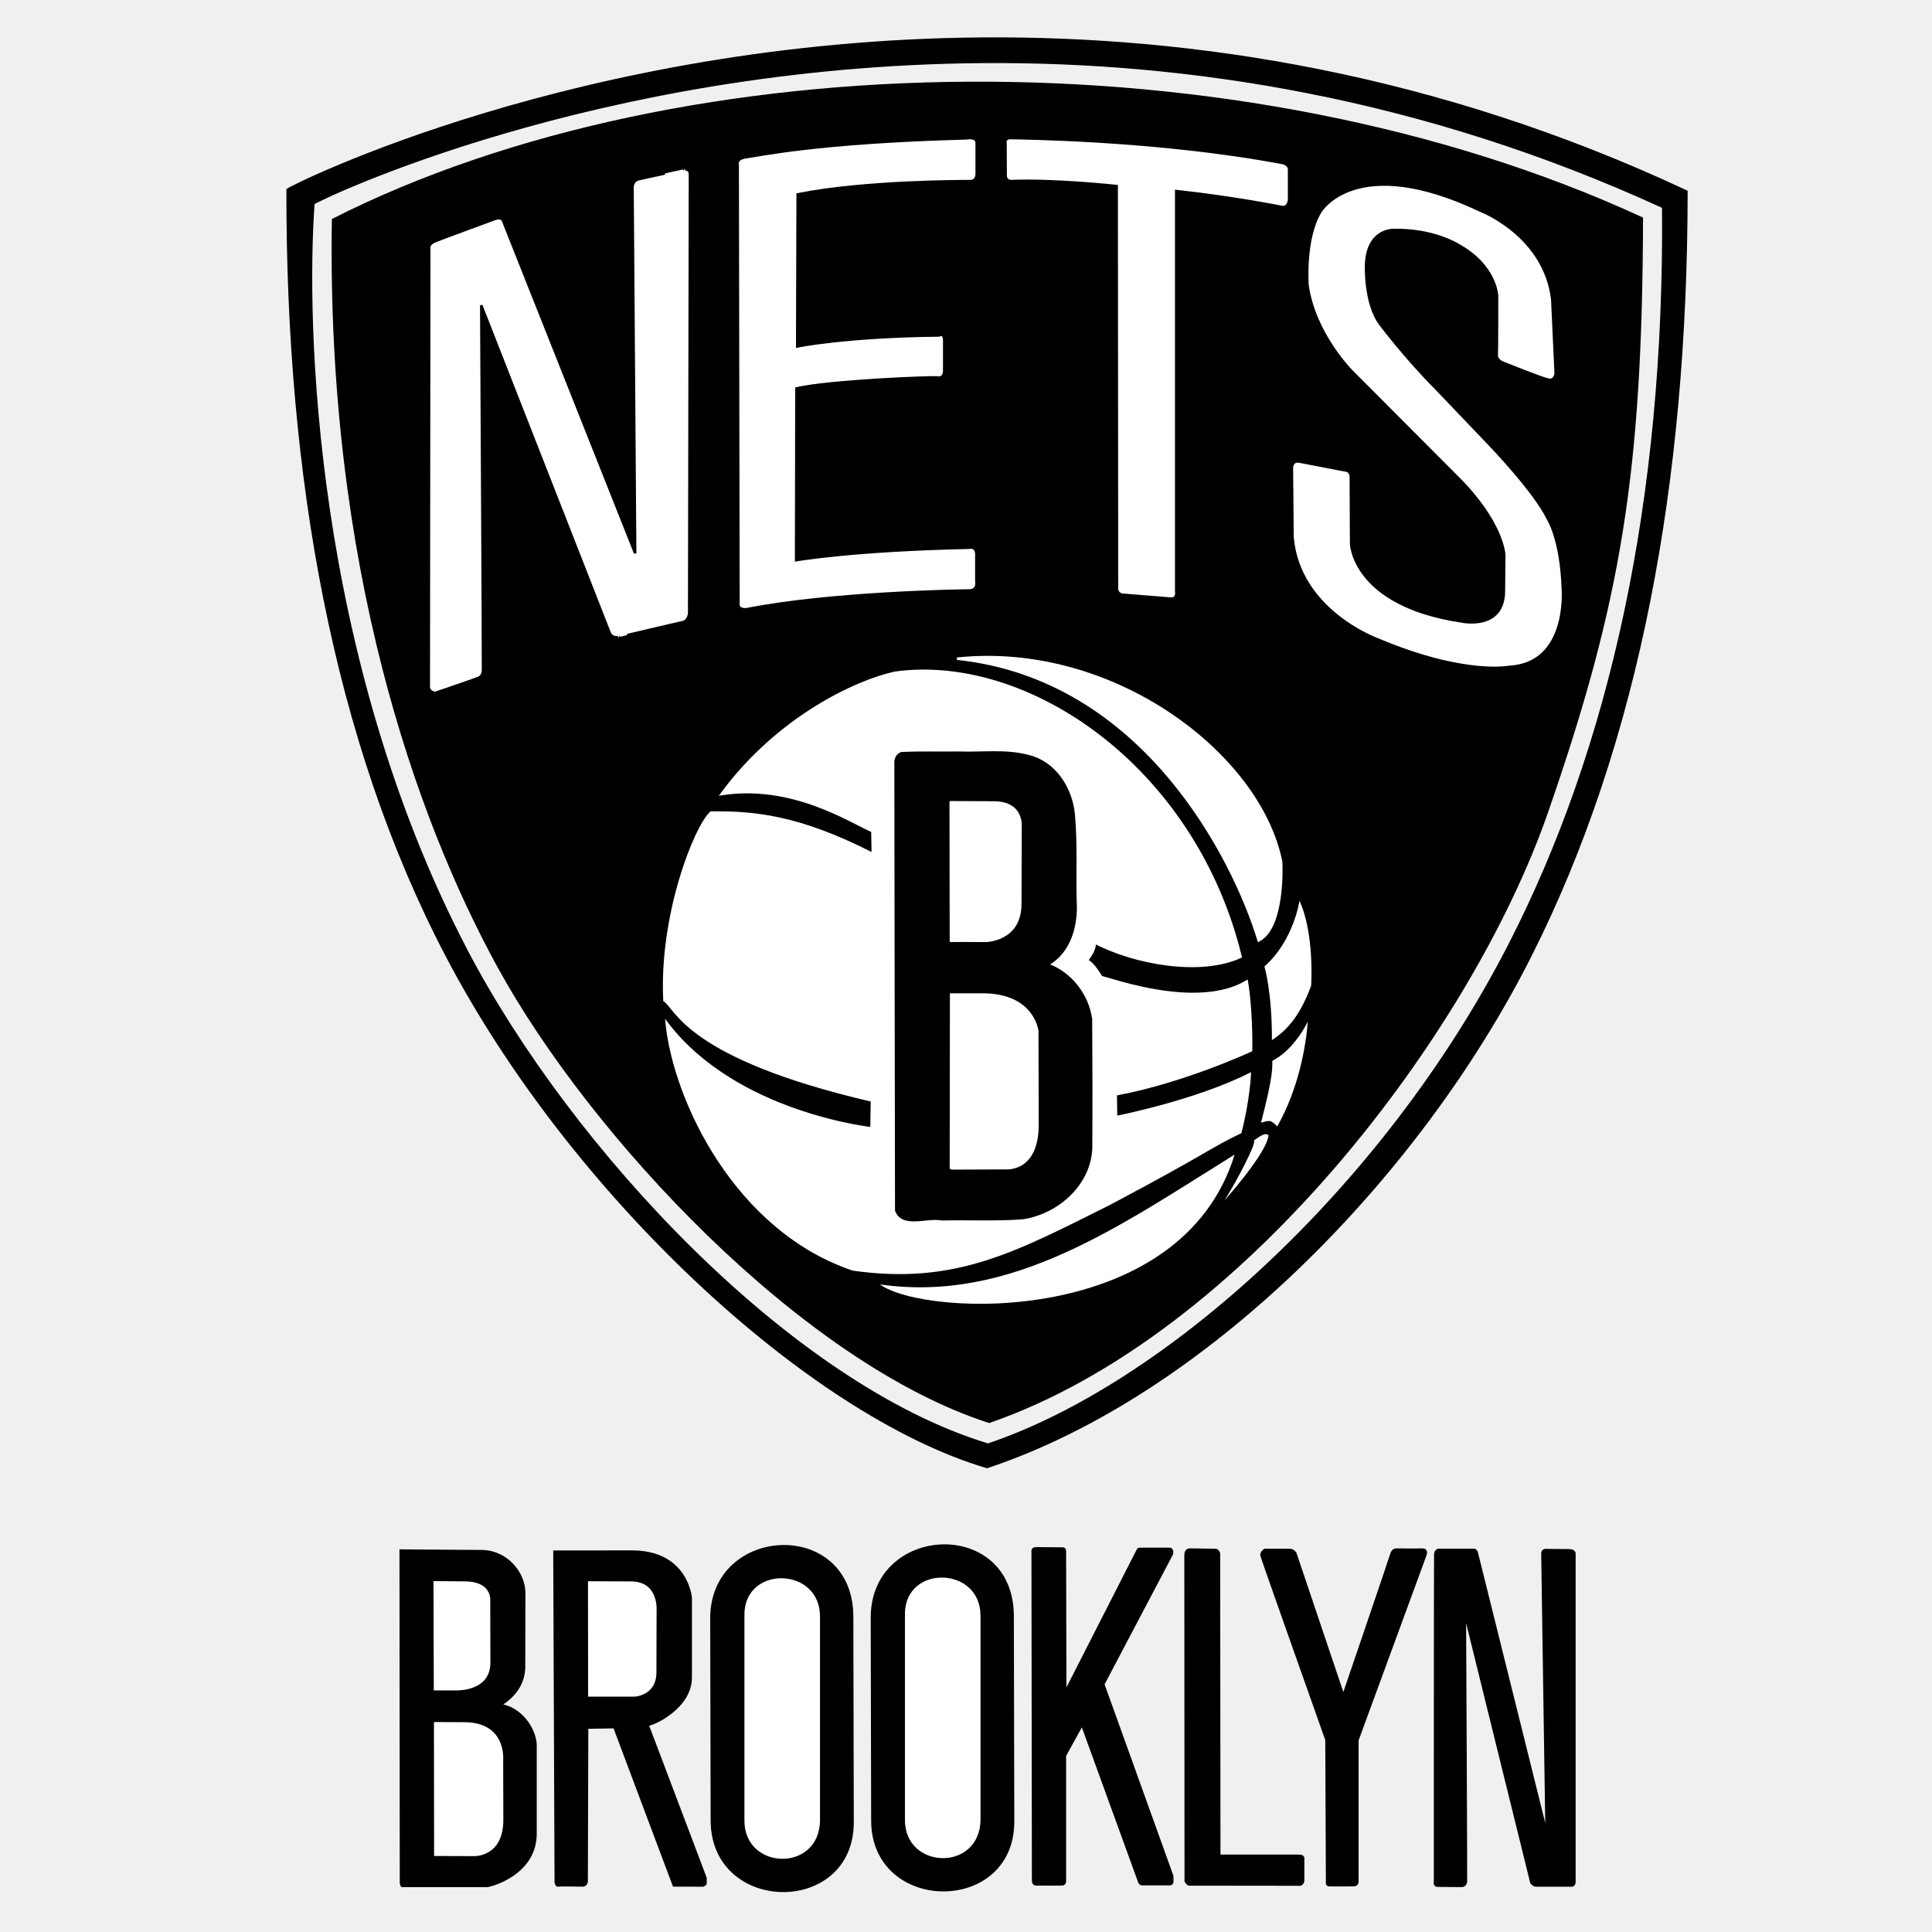
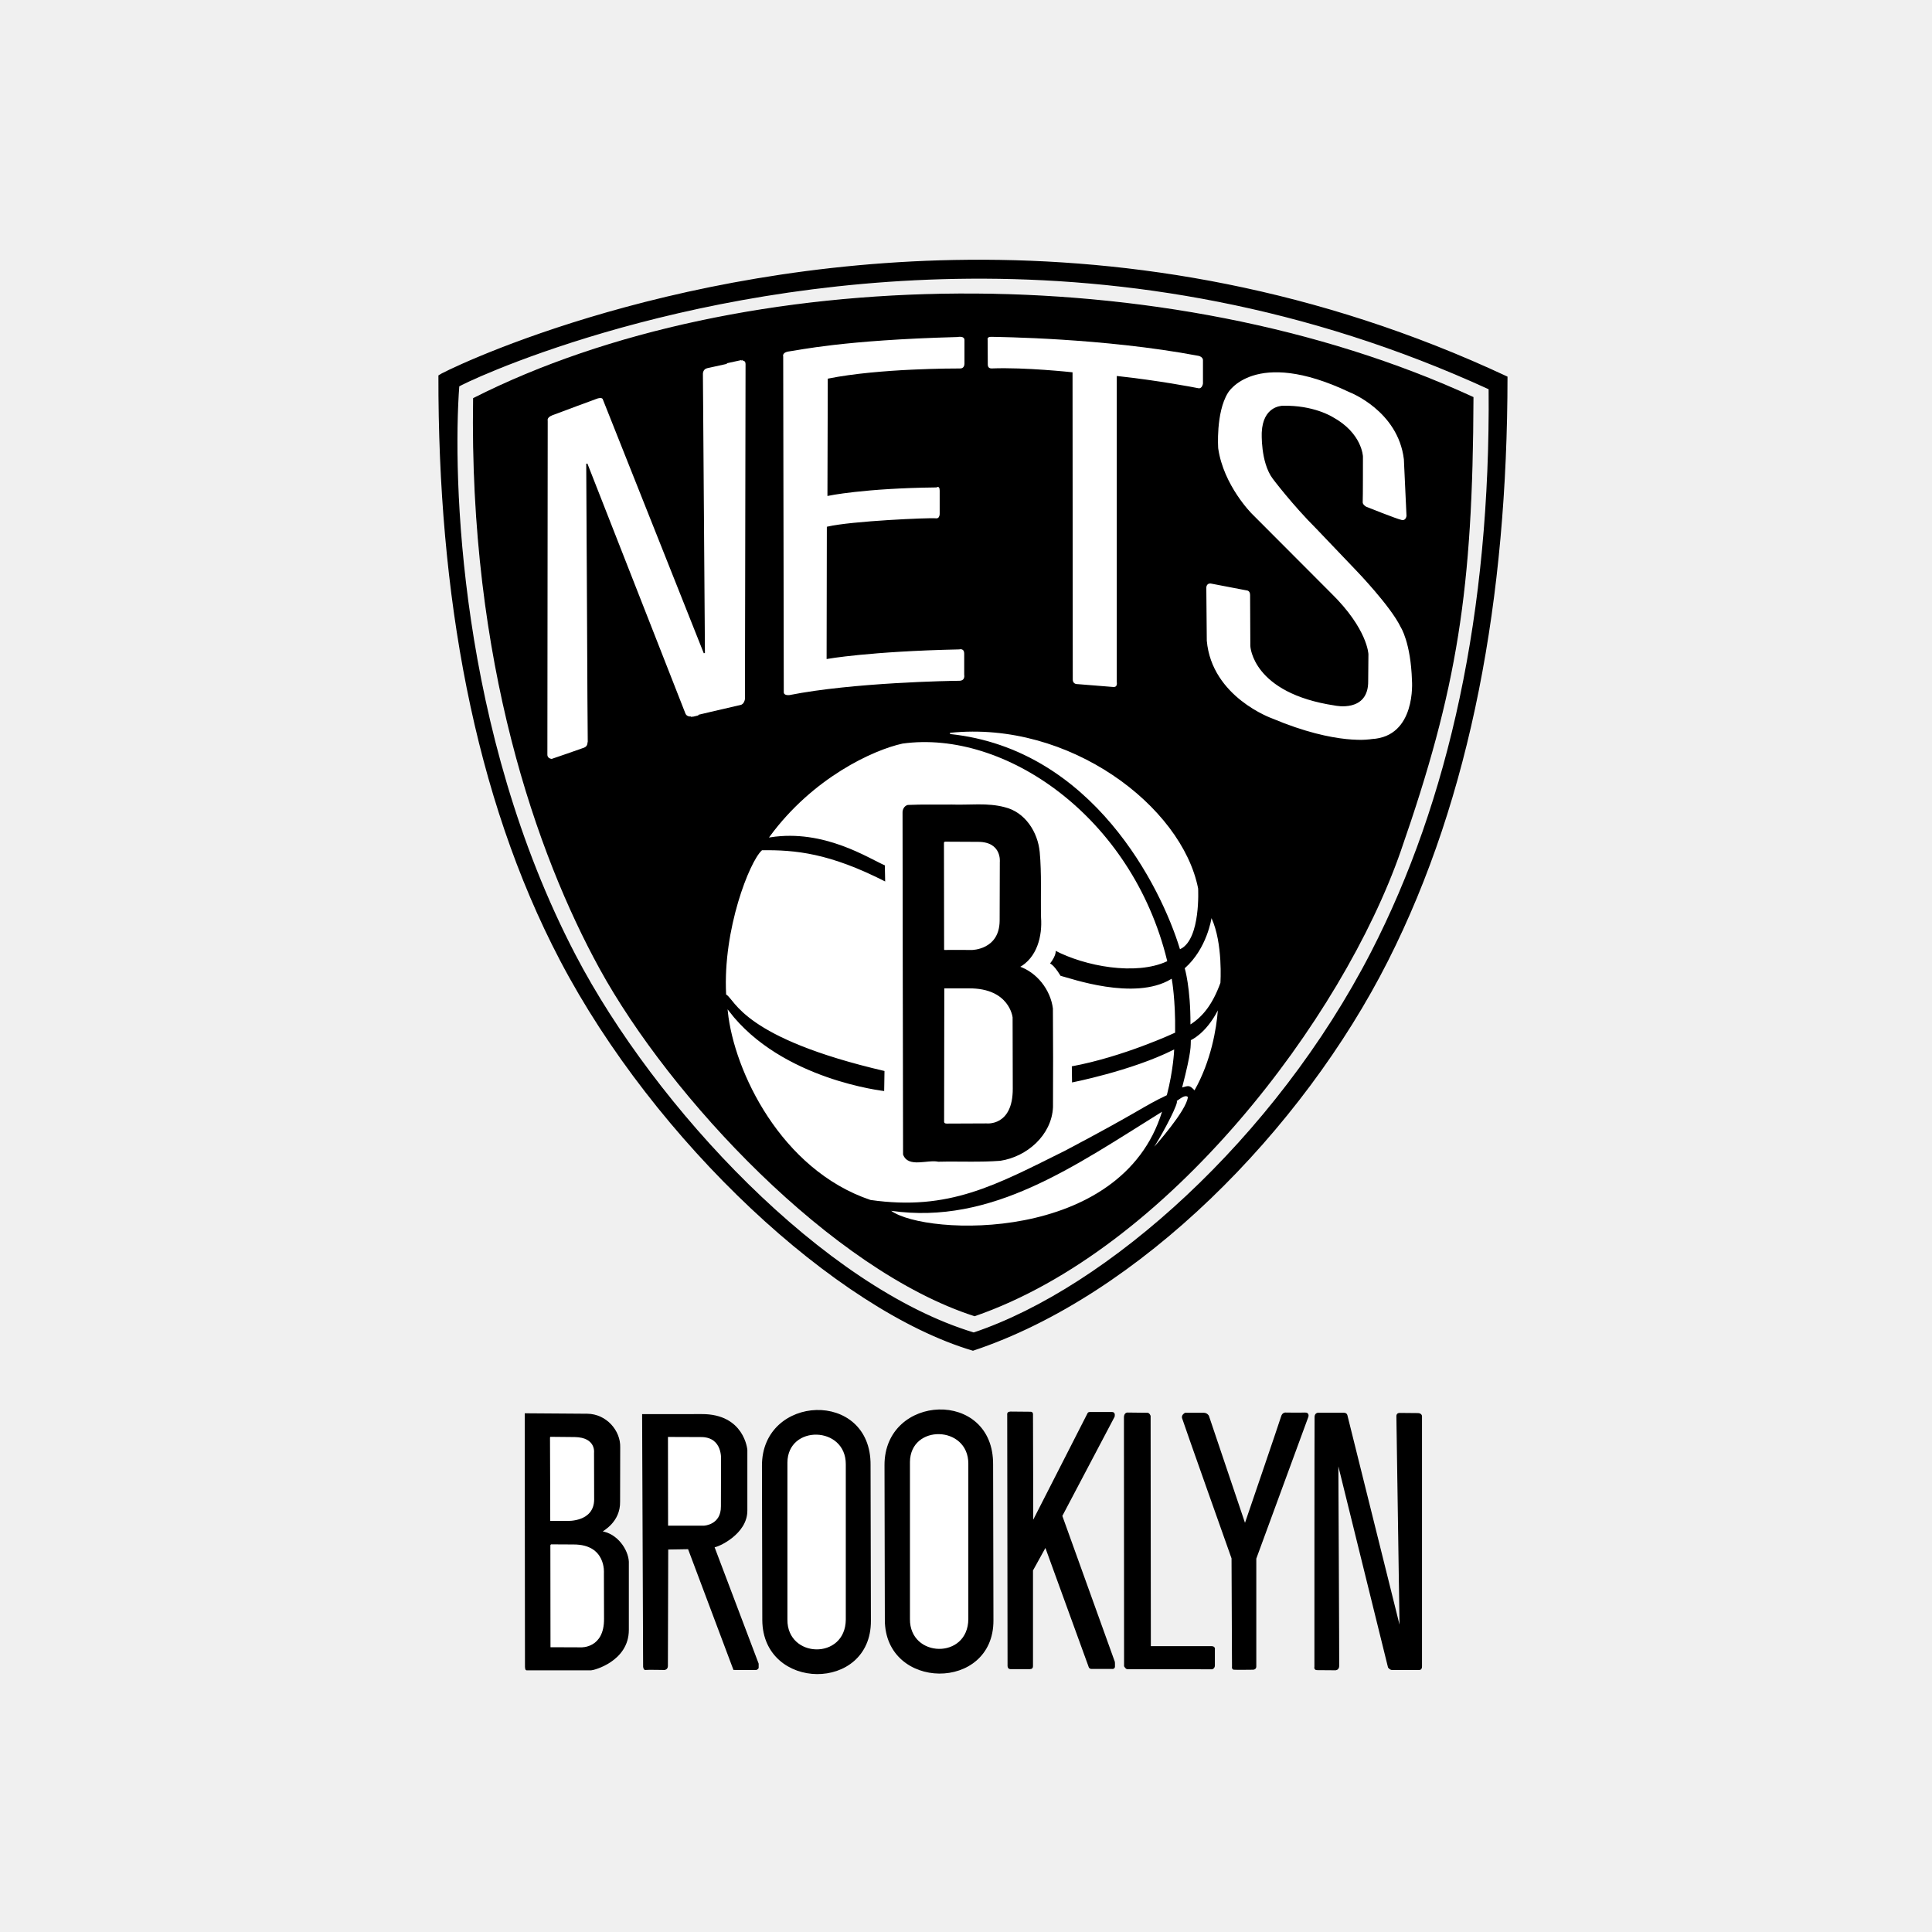
- <svg xmlns="http://www.w3.org/2000/svg" width="250" height="250" id="svg2" version="1.1">
-   <defs id="defs4" />
-   <g id="layer2" transform="translate(-104.8416,-612.3698)">
-     <path style="fill:#000000;fill-opacity:1;stroke:#000000;stroke-width:0.32px;stroke-linecap:butt;stroke-linejoin:miter;stroke-opacity:1" d="m 231.913,617.371 c -52.207,0.399 -89.502,19.172 -89.851,19.552 -0.075,37.031 5.993,71.221 20.592,99.116 16.1,30.761 46.817,59.315 69.908,66.157 28.098,-9.337 55.756,-37.34 70.274,-66.09 14.052,-27.826 20.207,-61.498 20.225,-98.953 -32.362,-15.154 -63.803,-19.991 -91.149,-19.782 z m 0.11,3.006 c 26.351,-0.196 56.699,4.399 88.043,18.783 0.335,37.922 -6.756,69.93 -19.952,95.585 -16.295,31.679 -44.705,56.953 -67.424,64.566 -25.477,-7.695 -54.048,-38.172 -67.554,-64.054 -19.906,-38.145 -20.871,-81.325 -19.741,-96.569 0.336,-0.369 36.321,-17.936 86.628,-18.311 z" id="path2997" />
-     <path style="fill:#000000;fill-opacity:1;stroke:#000000;stroke-width:0.299px;stroke-linecap:butt;stroke-linejoin:miter;stroke-opacity:1" d="m 317.302,640.62 c -52.067,-24.001 -124.004,-22.8 -169.367,0.179 -0.721,44.599 10.805,77.293 21.428,96.671 11.982,21.857 39.367,51.112 63.479,58.884 32.789,-11.344 62.27,-50.462 72.137,-78.813 9.605,-27.597 12.213,-44.214 12.323,-76.921 z" id="path2997-1-7" />
-     <path style="fill:#ffffff;fill-opacity:1;stroke:#000000;stroke-width:0.32px;stroke-linecap:butt;stroke-linejoin:miter;stroke-opacity:1" d="m 160.326,701.198 0.057,-56.633 c 0,0 -0.2,-0.599 0.799,-0.999 0.999,-0.399 7.675,-2.853 7.675,-2.853 0,0 0.856,-0.314 1.056,0.171 0.2,0.485 17.118,43.081 17.118,43.081 l -0.342,-47.36 c 0,0 -0.021,-0.856 0.813,-1.048 0.835,-0.193 5.893,-1.289 5.873,-1.289 -0.02,0 0.746,-0.121 0.746,0.686 0,0.807 -0.1,56.801 -0.1,56.801 0,0 -0.093,0.977 -0.849,1.127 -0.756,0.15 -8.252,1.926 -8.224,1.926 0.029,0 -0.913,0.228 -1.227,-0.571 -0.314,-0.799 -16.605,-42.368 -16.605,-42.368 0,0 0.257,47.161 0.228,47.189 -0.029,0.029 0.086,0.77 -0.656,1.056 -0.742,0.285 -5.506,1.912 -5.506,1.912 0,0 -0.856,-0.029 -0.856,-0.827 z" id="path3825" />
-     <path style="fill:#ffffff;fill-opacity:1;stroke:#000000;stroke-width:0.32px;stroke-linecap:butt;stroke-linejoin:miter;stroke-opacity:1" d="m 200.297,633.695 c 0,0 -0.285,-0.827 1.17,-0.999 1.455,-0.171 9.044,-1.912 28.445,-2.425 0,0 1.312,-0.285 1.312,0.628 0,0.913 0,3.766 0,3.994 0,0.228 -0.086,0.913 -0.827,0.913 -0.742,0 -13.695,-0.029 -22.339,1.712 L 208,657.204 c 0,0 6.02,-1.284 18.345,-1.427 0,0 0.679,-0.408 0.679,0.641 0,1.049 0,3.833 0,3.833 0,0 0.081,1.089 -0.807,0.968 -0.888,-0.121 -14.203,0.444 -18.318,1.412 l -0.04,22.232 c 0,0 7.222,-1.291 22.353,-1.614 0,0 0.968,-0.282 0.968,0.847 0,1.13 0,3.551 0,3.551 0,0 0.242,1.13 -0.968,1.13 -1.21,0 -17.955,0.282 -28.728,2.421 0,0 -1.089,0.161 -1.089,-0.605 z" id="path3829" />
-     <path style="fill:#ffffff;fill-opacity:1;stroke:#000000;stroke-width:0.32px;stroke-linecap:butt;stroke-linejoin:miter;stroke-opacity:1" d="m 249.377,688.496 -0.04,-52.049 c 0,0 -7.989,-0.867 -13.577,-0.646 0,0 -0.787,0.081 -0.787,-0.746 0,-0.827 -0.02,-4.176 -0.02,-4.176 0,0 -0.201,-0.681 0.746,-0.646 1.011,0.038 18.901,0.172 35.103,3.228 0,0 0.847,0.161 0.847,0.847 0,0.686 0,3.954 0,3.954 0,0 -0.121,1.049 -0.928,0.888 -0.807,-0.161 -6.657,-1.291 -13.678,-2.058 l 0,51.807 c 0,0 0.202,1.009 -0.726,0.928 l -6.012,-0.484 c 0,0 -0.888,0.081 -0.928,-0.847 z" id="path2996" />
-     <path style="fill:#ffffff;fill-opacity:1;stroke:#000000;stroke-width:0.32px;stroke-linecap:butt;stroke-linejoin:miter;stroke-opacity:1" d="m 299.166,659.243 c 0,0 -0.686,-0.363 -0.646,-0.888 0.04,-0.525 0.04,-7.706 0.04,-7.706 0,0 -0.121,-3.914 -5.084,-6.617 0,0 -3.228,-2.058 -8.513,-1.896 -0.202,0.04 -3.147,0.121 -3.349,4.398 0,0 -0.242,5.044 1.856,7.828 0,0 3.268,4.358 7.384,8.473 l 6.698,7.021 c 0,0 5.85,6.052 7.585,9.643 0,0 1.735,2.623 1.937,9.159 0,0 0.767,9.603 -6.94,10.006 0,0 -5.81,1.17 -16.906,-3.51 0,0 -10.289,-3.631 -11.136,-13.275 l -0.081,-8.957 c 0,0 -0.04,-0.888 0.847,-0.847 l 6.093,1.17 c 0,0 0.682,10e-6 0.686,0.888 l 0.04,8.634 c 0,0 0.282,7.908 14.243,10.006 0,0 5.608,1.251 5.528,-4.075 l 0.04,-4.519 c 0,0 -0.121,-4.237 -6.294,-10.289 L 279.759,660.413 c 0,0 -4.812,-4.795 -5.729,-11.136 0,0 -0.444,-6.052 1.654,-9.482 0,0 4.519,-7.868 20.739,-0.161 0,0 8.271,3.147 9.28,11.459 l 0.444,9.603 c 0,0 -0.081,0.968 -0.928,0.807 -0.847,-0.161 -6.052,-2.26 -6.052,-2.26 z" id="path3009" />
-     <path style="fill:none;stroke:#000000;stroke-width:0.32px;stroke-linecap:butt;stroke-linejoin:miter;stroke-opacity:1" d="m 227.914,715.862 c 0,0 -0.285,-0.086 -0.285,0.342 0,0.428 0,18.003 -0.029,18.003 0,0 -0.029,0.314 0.314,0.314 0.342,0 4.508,-0.029 4.508,-0.029 0,0 4.793,-0.628 4.793,-4.879 0,-4.251 -1e-5,-9.729 -1e-5,-9.729 0.136,-4.494 -3.739,-4.019 -4.936,-4.051 z" id="path2999" />
-     <path style="fill:none;stroke:#000000;stroke-width:0.32px;stroke-linecap:butt;stroke-linejoin:miter;stroke-opacity:1" d="m 227.914,740.827 c 0,0 -0.285,-0.029 -0.314,0.342 0,0 0.029,22.254 0,22.254 -0.029,0 0,0.371 0.428,0.399 0.428,0.029 6.476,0.086 6.476,0.086 0.545,-0.303 5.004,0.79 5.021,-6.277 l 0,-11.212 c -0.108,-0.955 -0.504,-5.722 -7.931,-5.592 z" id="path3001" />
-     <path style="fill:#ffffff;fill-opacity:1;stroke:#ffffff;stroke-width:0.32px;stroke-linecap:butt;stroke-linejoin:miter;stroke-opacity:1" d="m 220.639,699.429 c -4.964,1.084 -15.121,5.763 -22.425,15.692 9.187,-1.427 16.719,3.595 19.515,4.793 l 0.057,2.967 c -9.586,-4.907 -15.349,-5.421 -20.941,-5.364 -2.054,1.883 -6.578,13.305 -6.02,24.308 1.55,0.93 2.796,7.361 26.847,12.953 l -0.057,3.595 c 0,0 -17.547,-1.871 -26.505,-13.626 1.04,10.112 9.021,26.794 24.109,31.885 13.26,1.89 21.078,-2.459 33.055,-8.425 12.981,-6.869 12.847,-7.302 17.064,-9.318 1.076,-4.156 1.221,-7.515 1.221,-7.515 -7.182,3.591 -17.302,5.551 -17.302,5.551 l -0.04,-2.945 c 8.796,-1.614 17.511,-5.689 17.511,-5.689 0.075,-5.496 -0.553,-8.92 -0.553,-8.92 -6.277,3.766 -17.175,-0.171 -18.83,-0.571 -1.312,-2.168 -1.883,-2.111 -1.883,-2.111 1.369,-1.769 0.97,-2.397 0.97,-2.397 5.193,2.739 13.752,4.28 18.944,1.883 -5.934,-24.422 -27.503,-39.144 -44.736,-36.747 z" id="path3772" />
-     <path style="fill:#ffffff;fill-opacity:1;stroke:none" d="m 218.699,778.572 c 5.846,4.253 39.041,5.588 45.905,-16.804 -14.848,9.231 -28.837,19.245 -45.905,16.804 z" id="path3002" />
-     <path style="fill:#ffffff;fill-opacity:1;stroke:none" d="m 263.297,767.699 c 0,0 5.528,-6.173 5.689,-8.433 -0.451,-0.439 -1.293,0.279 -1.896,0.686 0.419,0.175 -2.009,4.901 -3.793,7.747 z" id="path3003" />
-     <path style="fill:#ffffff;fill-opacity:1;stroke:none" d="m 269.49,749.623 c -0.06,1.009 0.202,1.553 -1.473,8.029 1.13,-0.323 1.251,-0.403 2.098,0.484 2.811,-4.972 3.718,-10.482 3.954,-13.557 -2.058,3.994 -4.58,5.044 -4.58,5.044 z" id="path3010" />
-     <path style="fill:#000000;fill-opacity:1;stroke:#000000;stroke-width:0.32px;stroke-linecap:butt;stroke-linejoin:miter;stroke-opacity:1" d="m 220.729,711.09 c 0.032,19.304 0.044,38.608 0.088,57.912 0.828,2.207 4.004,0.745 5.887,1.14 3.489,-0.085 6.996,0.11 10.475,-0.156 4.467,-0.671 8.628,-4.307 8.845,-8.993 0.034,-5.578 0.025,-11.161 -0.016,-16.739 -0.405,-3.114 -2.667,-6.027 -5.656,-7.051 2.981,-1.635 3.879,-5.233 3.645,-8.394 -0.089,-3.691 0.121,-7.399 -0.224,-11.077 -0.319,-3.351 -2.437,-6.699 -5.861,-7.519 -2.918,-0.786 -5.965,-0.332 -8.948,-0.443 -2.477,0.037 -4.972,-0.052 -7.437,0.065 -0.542,0.141 -0.831,0.725 -0.798,1.254 z" id="path2998" />
-     <path style="fill:#ffffff;fill-opacity:1;stroke:#000000;stroke-width:0.32px;stroke-linecap:butt;stroke-linejoin:miter;stroke-opacity:1" d="m 227.8,715.862 c 0,0 -0.257,0.057 -0.257,0.314 0,0.257 0.029,18.031 0.029,18.031 0,0 -0.029,0.257 0.285,0.228 0.314,-0.029 4.536,0 4.536,0 0,0 4.765,-0.029 4.793,-5.078 l 0.029,-9.957 c 0,0 0.371,-3.481 -3.737,-3.509 z" id="path3777" />
-     <path style="fill:#ffffff;fill-opacity:1;stroke:#000000;stroke-width:0.32px;stroke-linecap:butt;stroke-linejoin:miter;stroke-opacity:1" d="m 227.6,740.741 -0.029,22.739 c 0,0 -0.029,0.399 0.542,0.399 0.571,0 6.733,-0.029 6.733,-0.029 0,0 4.593,0.542 4.565,-6.02 l -0.029,-12.068 c 0,0 -0.514,-5.078 -7.532,-5.021 z" id="path3779" />
-     <path style="fill:#ffffff;fill-opacity:1;stroke:none" d="m 272.992,728.929 c 1.969,4.28 1.512,10.984 1.512,10.984 -1.312,3.595 -2.939,5.678 -5.078,7.047 0.029,-6.248 -0.97,-9.529 -0.97,-9.529 3.795,-3.338 4.536,-8.502 4.536,-8.502 z" id="path3793" />
-     <path style="fill:#ffffff;fill-opacity:1;stroke:#ffffff;stroke-width:0.32px;stroke-linecap:butt;stroke-linejoin:miter;stroke-opacity:1" d="m 270.624,723.908 c -2.739,-13.866 -21.74,-28.416 -41.94,-26.305 24.291,2.557 35.879,26.121 39.03,36.462 3.367,-1.712 2.91,-10.157 2.91,-10.157 z" id="path3795" />
-     <path style="fill:#000000;fill-opacity:1;stroke:#000000;stroke-width:0.32px;stroke-linecap:butt;stroke-linejoin:miter;stroke-opacity:1" d="m 156.694,813.016 0.037,42.874 c 0,0 0,0.514 0.171,0.514 0.171,0 10.956,-10e-6 10.956,-10e-6 0.366,0.013 6.263,-1.484 6.277,-6.733 l 0,-11.583 c -0.096,-1.973 -1.879,-4.7 -4.565,-5.078 0.222,-0.236 3.155,-1.678 3.081,-5.135 l 0.02,-9.183 c 0.085,-2.762 -2.277,-5.562 -5.483,-5.599 z" id="path3011" />
-     <path style="fill:#ffffff;fill-opacity:1;stroke:#000000;stroke-width:0.32px;stroke-linecap:butt;stroke-linejoin:miter;stroke-opacity:1" d="m 160.934,816.802 c -0.02,0.04 -0.161,0 -0.161,0.262 0,0.262 0.04,14.021 0.04,14.021 0,0 -0.06,0.182 0.161,0.182 0.222,0 2.845,0 2.845,0 0,0 4.58,0.222 4.64,-3.692 l -0.02,-7.969 c 0,0 0.363,-2.703 -3.369,-2.764 z" id="path3012" />
-     <path style="fill:#ffffff;fill-opacity:1;stroke:#000000;stroke-width:0.32px;stroke-linecap:butt;stroke-linejoin:miter;stroke-opacity:1" d="m 160.994,835.04 c -0.202,0.202 -0.161,0.303 -0.161,0.303 l 0.02,17.168 c 0,0 -0.02,0.182 0.121,0.182 0.141,0 5.185,0.02 5.185,0.02 0,0 4.015,0.182 3.974,-4.943 l -0.02,-7.747 c 0,0 0.424,-4.983 -5.265,-4.963 z" id="path3014" />
-     <path style="fill:#000000;fill-opacity:1;stroke:#000000;stroke-width:0.32px;stroke-linecap:butt;stroke-linejoin:miter;stroke-opacity:1" d="m 176.588,813.16 0.171,42.729 c 0,0 0.057,0.514 0.285,0.456 0.228,-0.057 3.252,0 3.252,0 0,0 0.456,-0.057 0.456,-0.571 0,-0.514 0.057,-19.857 0.057,-19.857 l 3.538,-0.057 7.69,20.479 3.759,0.01 c 0,0 0.3,-0.067 0.34,-0.288 l 0,-0.666 -7.505,-19.841 c 0.725,-0.015 5.613,-2.229 5.588,-6.143 l 1e-5,-10.289 c 0,0 -0.484,-6.012 -7.646,-5.972 z" id="path3784" />
-     <path style="fill:#ffffff;fill-opacity:1;stroke:#000000;stroke-width:0.32px;stroke-linecap:butt;stroke-linejoin:miter;stroke-opacity:1" d="m 180.765,816.823 0.02,15.252 6.193,0 c 0,0 3.006,-0.121 2.966,-3.389 l 0.02,-7.868 c 0,0 0.343,-4.015 -3.551,-3.974 z" id="path3013" />
-     <path style="fill:#000000;fill-opacity:1;stroke:#000000;stroke-width:0.32px;stroke-linecap:butt;stroke-linejoin:miter;stroke-opacity:1" d="m 196.902,821.824 0.057,26.191 c 0.096,11.917 18.245,12.123 18.202,0.114 l -0.057,-26.419 c 0.118,-12.784 -18.259,-11.926 -18.202,0.114 z" id="path3015" />
-     <path style="fill:#ffffff;fill-opacity:1;stroke:#000000;stroke-width:0.32px;stroke-linecap:butt;stroke-linejoin:miter;stroke-opacity:1" d="m 201.01,821.254 0,26.647 c -0.057,6.735 10.043,7.019 10.1,0 l 0,-26.362 c -0.003,-6.646 -10.028,-6.868 -10.1,-0.285 z" id="path3017" />
-     <path style="fill:#000000;fill-opacity:1;stroke:#000000;stroke-width:0.32px;stroke-linecap:butt;stroke-linejoin:miter;stroke-opacity:1" d="m 217.672,821.738 0.057,26.191 c -0.019,11.917 18.245,12.123 18.202,0.114 l -0.057,-26.419 c 0.118,-12.784 -18.259,-11.926 -18.202,0.114 z" id="path3015-1" />
-     <path style="fill:#ffffff;fill-opacity:1;stroke:#000000;stroke-width:0.32px;stroke-linecap:butt;stroke-linejoin:miter;stroke-opacity:1" d="m 221.78,821.167 0,26.647 c -0.057,6.735 10.043,7.019 10.1,0 l 0,-26.362 c -0.003,-6.646 -10.028,-6.868 -10.1,-0.285 z" id="path3017-7" />
-     <path style="fill:#000000;fill-opacity:1;stroke:#000000;stroke-width:0.32px;stroke-linecap:butt;stroke-linejoin:miter;stroke-opacity:1" d="m 242.151,812.752 -3.195,-0.029 c -0.057,0.043 -0.578,-0.101 -0.485,0.514 l 0.057,42.51 c 0,0 -0.013,0.446 0.371,0.456 0.485,0.013 3.224,0 3.224,0 0.034,-0.022 0.56,0.111 0.514,-0.485 l 0,-16.177 2.225,-4.037 7.375,20.299 c 0,0 0.043,0.357 0.414,0.371 l 3.481,0 c 0,0 0.385,0.057 0.399,-0.3 0.014,-0.357 -0.014,-0.77 -0.014,-0.77 l -8.916,-24.793 8.873,-16.847 c 0,0 0.185,-0.685 -0.342,-0.67 l -3.795,0 c -0.119,0.013 -0.227,0.045 -0.271,0.171 l -9.387,18.416 -0.043,-18.188 c 0,0 0.071,-0.456 -0.3,-0.442 z" id="path3786" />
-     <path style="fill:#000000;fill-opacity:1;stroke:#000000;stroke-width:0.32px;stroke-linecap:butt;stroke-linejoin:miter;stroke-opacity:1" d="m 262.086,812.929 -3.349,-0.04 c 0,0 -0.484,0 -0.484,0.726 l 0.024,42.178 c 0,0 0.223,0.42 0.465,0.42 l 14.359,0.017 c 0,0 0.363,-0.109 0.363,-0.553 l 0,-2.722 c 0,0 0.121,-0.444 -0.484,-0.444 l -10.369,0 -0.04,-39.138 c 0,0 -0.161,-0.484 -0.484,-0.444 z" id="path3019" />
-     <path style="fill:#000000;fill-opacity:1;stroke:#000000;stroke-width:0.32px;stroke-linecap:butt;stroke-linejoin:miter;stroke-opacity:1" d="m 271.689,812.929 -3.147,0 c 0,0 -0.565,0.282 -0.444,0.767 0.121,0.484 8.392,23.805 8.392,23.805 l 0.081,18.358 c 0,0 -0.081,0.403 0.202,0.444 0.282,0.04 3.268,-10e-6 3.268,-10e-6 0,0 0.444,10e-6 0.444,-0.444 l 0,-18.318 8.796,-23.967 c 0,0 0.323,-0.726 -0.484,-0.686 -0.807,0.04 -3.309,0 -3.309,0 0,0 -0.444,0 -0.605,0.605 -0.161,0.605 -6.214,18.318 -6.214,18.318 l -6.214,-18.439 c 0,0 -0.242,-0.444 -0.767,-0.444 z" id="path3021" />
-     <path style="fill:#000000;fill-opacity:1;stroke:#000000;stroke-width:0.32px;stroke-linecap:butt;stroke-linejoin:miter;stroke-opacity:1" d="m 295.417,812.923 -4.394,0 c 0,0 -0.428,0.029 -0.456,0.571 -0.029,0.542 -0.029,42.396 -0.029,42.396 0,0 -0.143,0.485 0.342,0.485 0.485,0 3.11,0.024 3.11,0.024 0,0 0.514,0.005 0.542,-0.594 0.029,-0.599 -0.143,-34.749 -0.143,-34.749 l 8.616,34.92 c 0,0 0.23,0.347 0.573,0.376 l 4.57,0 c 0,0 0.421,0.081 0.421,-0.49 l 0,-42.482 c 0,0 -0.029,-0.371 -0.571,-0.399 l -3.11,-0.029 c 0,0 -0.456,-0.029 -0.456,0.428 l 0.543,36.266 -9.038,-36.333 c 0,0 -0.034,-0.396 -0.521,-0.389 z" id="path3023" />
+ <svg xmlns="http://www.w3.org/2000/svg" width="512px" height="512px" viewBox="0 0 512 512" version="1.1">
+   <defs />
+   <g id="NBA" stroke="none" stroke-width="1" fill="none" fill-rule="evenodd">
+     <g id="brooklyn-nets">
+       <g id="svg" transform="translate(116, 69)">
+         <g id="layer2" transform="translate(0.24768, -0.577844)">
+           <path d="M140.582,0.58 C58.955,1.203 0.642,30.535 0.097,31.129 C-0.021,88.99 9.467,142.413 32.293,185.998 C57.465,234.062 105.493,278.678 141.597,289.368 C185.529,274.778 228.773,231.023 251.473,186.102 C273.444,142.624 283.067,90.012 283.096,31.488 C232.498,7.81 183.339,0.253 140.582,0.58 L140.582,0.58 Z M140.753,5.276 C181.954,4.969 229.404,12.15 278.413,34.624 C278.936,93.878 267.849,143.891 247.217,183.976 C221.74,233.475 177.32,272.964 141.797,284.86 C101.963,272.836 57.291,225.215 36.174,184.776 C5.05,125.174 3.541,57.706 5.308,33.887 C5.833,33.311 62.097,5.862 140.753,5.276 L140.753,5.276 Z" id="path2997" stroke="#000000" stroke-width="0.32" fill="#000000" />
+           <path d="M274.09,36.906 C192.682,-0.596 80.206,1.28 9.279,37.185 C8.152,106.871 26.173,157.955 42.782,188.233 C61.517,222.386 104.334,268.096 142.034,280.239 C193.3,262.514 239.396,201.392 254.823,157.094 C269.841,113.974 273.919,88.01 274.09,36.906 L274.09,36.906 Z" id="path2997-1-7" stroke="#000000" stroke-width="0.299" fill="#000000" />
+           <path d="M28.653,131.559 L28.742,43.07 C28.742,43.07 28.43,42.134 29.991,41.51 C31.552,40.886 41.991,37.052 41.991,37.052 C41.991,37.052 43.329,36.562 43.641,37.32 C43.953,38.077 70.406,104.633 70.406,104.633 L69.871,30.633 C69.871,30.633 69.837,29.295 71.142,28.994 C72.447,28.694 80.356,26.981 80.324,26.981 C80.292,26.981 81.491,26.792 81.491,28.052 C81.491,29.313 81.335,116.803 81.335,116.803 C81.335,116.803 81.19,118.33 80.008,118.564 C78.826,118.798 67.105,121.573 67.15,121.573 C67.194,121.573 65.722,121.93 65.231,120.682 C64.741,119.434 39.269,54.482 39.269,54.482 C39.269,54.482 39.671,128.171 39.626,128.216 C39.582,128.26 39.76,129.419 38.6,129.865 C37.44,130.311 29.991,132.852 29.991,132.852 C29.991,132.852 28.653,132.807 28.653,131.559 L28.653,131.559 Z" id="path3825" stroke="#000000" stroke-width="0.32" fill="#FFFFFF" />
+           <path d="M91.149,26.086 C91.149,26.086 90.703,24.793 92.978,24.525 C95.253,24.258 107.119,21.539 137.452,20.736 C137.452,20.736 139.504,20.29 139.504,21.717 L139.504,27.958 C139.504,28.315 139.371,29.384 138.211,29.384 C137.051,29.384 116.799,29.34 103.282,32.059 L103.193,62.819 C103.193,62.819 112.606,60.813 131.877,60.59 C131.877,60.59 132.938,59.953 132.938,61.592 L132.938,67.581 C132.938,67.581 133.064,69.283 131.676,69.094 C130.288,68.905 109.47,69.788 103.035,71.301 L102.972,106.038 C102.972,106.038 114.264,104.02 137.922,103.516 C137.922,103.516 139.436,103.075 139.436,104.84 L139.436,110.388 C139.436,110.388 139.814,112.153 137.922,112.153 C136.029,112.153 109.848,112.594 93.004,115.936 C93.004,115.936 91.301,116.188 91.301,114.99 L91.149,26.086 Z" id="path3829" stroke="#000000" stroke-width="0.32" fill="#FFFFFF" />
+           <path d="M167.887,111.712 L167.824,30.385 C167.824,30.385 155.333,29.03 146.596,29.376 C146.596,29.376 145.366,29.503 145.366,28.21 C145.366,26.918 145.334,21.685 145.334,21.685 C145.334,21.685 145.02,20.621 146.501,20.676 C148.082,20.735 176.053,20.945 201.386,25.72 C201.386,25.72 202.71,25.972 202.71,27.044 L202.71,33.222 C202.71,33.222 202.521,34.861 201.259,34.609 C199.998,34.357 190.85,32.592 179.873,31.394 L179.873,112.342 C179.873,112.342 180.189,113.918 178.738,113.792 L169.338,113.036 C169.338,113.036 167.95,113.162 167.887,111.712 L167.887,111.712 Z" id="path2996" stroke="#000000" stroke-width="0.32" fill="#FFFFFF" />
+           <path d="M245.735,66.005 C245.735,66.005 244.662,65.438 244.725,64.618 C244.788,63.798 244.788,52.577 244.788,52.577 C244.788,52.577 244.599,46.461 236.84,42.237 C236.84,42.237 231.793,39.022 223.529,39.274 C223.213,39.337 218.608,39.463 218.292,46.146 C218.292,46.146 217.914,54.027 221.194,58.377 C221.194,58.377 226.304,65.185 232.739,71.616 L243.211,82.585 C243.211,82.585 252.359,92.042 255.071,97.653 C255.071,97.653 257.784,101.751 258.1,111.964 C258.1,111.964 259.298,126.968 247.249,127.599 C247.249,127.599 238.164,129.427 220.816,122.114 C220.816,122.114 204.729,116.44 203.404,101.373 L203.278,87.377 C203.278,87.377 203.215,85.99 204.603,86.053 L214.129,87.881 C214.129,87.881 215.195,87.881 215.201,89.268 L215.264,102.76 C215.264,102.76 215.706,115.116 237.533,118.394 C237.533,118.394 246.302,120.349 246.176,112.027 L246.239,104.966 C246.239,104.966 246.05,98.346 236.398,88.89 L215.39,67.833 C215.39,67.833 207.866,60.341 206.432,50.433 C206.432,50.433 205.738,40.977 209.019,35.618 C209.019,35.618 216.084,23.324 241.445,35.366 C241.445,35.366 254.377,40.283 255.954,53.27 L256.648,68.275 C256.648,68.275 256.522,69.788 255.197,69.535 C253.873,69.283 245.735,66.005 245.735,66.005 L245.735,66.005 Z" id="path3009" stroke="#000000" stroke-width="0.32" fill="#FFFFFF" />
+           <path d="M134.33,154.473 C134.33,154.473 133.884,154.339 133.884,155.007 C133.884,155.676 133.884,183.137 133.839,183.137 C133.839,183.137 133.795,183.627 134.33,183.627 C134.865,183.627 141.378,183.583 141.378,183.583 C141.378,183.583 148.872,182.602 148.872,175.96 C148.872,169.317 148.872,160.758 148.872,160.758 C149.086,153.737 143.026,154.479 141.155,154.428 L134.33,154.473 Z" id="path2999" stroke="#000000" stroke-width="0.32" />
+           <path d="M134.33,193.479 C134.33,193.479 133.884,193.434 133.839,194.014 C133.839,194.014 133.884,228.785 133.839,228.785 C133.795,228.785 133.839,229.365 134.508,229.409 C135.177,229.454 144.634,229.543 144.634,229.543 C145.486,229.07 152.458,230.777 152.485,219.736 L152.485,202.216 C152.316,200.725 151.698,193.276 140.084,193.479 L134.33,193.479 Z" id="path3001" stroke="#000000" stroke-width="0.32" />
+           <path d="M122.955,128.795 C115.193,130.489 99.312,137.8 87.893,153.313 C102.256,151.085 114.033,158.93 118.405,160.803 L118.494,165.439 C103.505,157.771 94.495,156.969 85.751,157.058 C82.54,160 75.467,177.847 76.339,195.039 C78.763,196.493 80.711,206.541 118.315,215.278 L118.226,220.895 C118.226,220.895 90.791,217.971 76.784,199.605 C78.411,215.404 90.889,241.471 114.479,249.425 C135.212,252.378 147.435,245.583 166.162,236.261 C186.458,225.528 186.249,224.851 192.842,221.702 C194.524,215.208 194.751,209.96 194.751,209.96 C183.521,215.571 167.698,218.634 167.698,218.634 L167.635,214.032 C181.387,211.51 195.014,205.143 195.014,205.143 C195.131,196.555 194.15,191.205 194.15,191.205 C184.336,197.09 167.296,190.938 164.708,190.314 C162.656,186.926 161.764,187.015 161.764,187.015 C163.905,184.251 163.281,183.27 163.281,183.27 C171.399,187.55 184.782,189.957 192.901,186.213 C183.622,148.053 149.898,125.051 122.955,128.795 L122.955,128.795 Z" id="path3772" stroke="#FFFFFF" stroke-width="0.32" fill="#FFFFFF" />
+           <path d="M119.921,252.457 C129.062,259.102 180.964,261.188 191.696,226.2 C168.482,240.623 146.609,256.271 119.921,252.457 L119.921,252.457 Z" id="path3002" fill="#FFFFFF" />
+           <path d="M189.652,235.467 C189.652,235.467 198.294,225.821 198.547,222.291 C197.842,221.605 196.525,222.726 195.582,223.362 C196.238,223.635 192.441,231.02 189.652,235.467 L189.652,235.467 Z" id="path3003" fill="#FFFFFF" />
+           <path d="M199.335,207.223 C199.241,208.799 199.651,209.65 197.033,219.769 C198.799,219.265 198.988,219.139 200.313,220.526 C204.708,212.757 206.126,204.147 206.495,199.343 C203.278,205.584 199.335,207.223 199.335,207.223 L199.335,207.223 Z" id="path3010" fill="#FFFFFF" />
+           <path d="M123.096,147.016 C123.146,177.179 123.165,207.342 123.234,237.504 C124.529,240.952 129.494,238.668 132.439,239.285 C137.895,239.151 143.378,239.457 148.817,239.041 C155.802,237.992 162.307,232.311 162.647,224.989 C162.699,216.273 162.685,207.55 162.622,198.834 C161.989,193.968 158.453,189.416 153.779,187.817 C158.44,185.262 159.843,179.641 159.478,174.702 C159.338,168.934 159.667,163.141 159.128,157.395 C158.629,152.159 155.318,146.928 149.963,145.646 C145.402,144.417 140.637,145.128 135.973,144.954 C132.1,145.012 128.198,144.873 124.344,145.056 C123.496,145.277 123.045,146.189 123.096,147.016 L123.096,147.016 Z" id="path2998" stroke="#000000" stroke-width="0.32" fill="#000000" />
+           <path d="M134.151,154.473 C134.151,154.473 133.75,154.562 133.75,154.963 C133.75,155.364 133.795,183.137 133.795,183.137 C133.795,183.137 133.75,183.538 134.241,183.493 C134.731,183.449 141.333,183.493 141.333,183.493 C141.333,183.493 148.783,183.449 148.828,175.558 L148.872,160 C148.872,160 149.452,154.562 143.028,154.517 L134.151,154.473 Z" id="path3777" stroke="#000000" stroke-width="0.32" fill="#FFFFFF" />
+           <path d="M133.839,193.345 L133.795,228.874 C133.795,228.874 133.75,229.499 134.642,229.499 C135.534,229.499 145.17,229.454 145.17,229.454 C145.17,229.454 152.352,230.301 152.307,220.048 L152.263,201.191 C152.263,201.191 151.46,193.256 140.486,193.345 L133.839,193.345 Z" id="path3779" stroke="#000000" stroke-width="0.32" fill="#FFFFFF" />
+           <path d="M204.811,174.89 C207.889,181.576 207.175,192.052 207.175,192.052 C205.123,197.669 202.581,200.924 199.235,203.063 C199.28,193.301 197.718,188.174 197.718,188.174 C203.651,182.958 204.811,174.89 204.811,174.89 L204.811,174.89 Z" id="path3793" fill="#FFFFFF" />
+           <path d="M201.109,167.044 C196.826,145.378 167.117,122.643 135.534,125.942 C173.513,129.938 191.632,166.757 196.558,182.914 C201.822,180.239 201.109,167.044 201.109,167.044 L201.109,167.044 Z" id="path3795" stroke="#FFFFFF" stroke-width="0.32" fill="#FFFFFF" />
+           <path d="M22.974,306.275 L23.032,373.265 C23.032,373.265 23.032,374.068 23.3,374.068 C23.567,374.068 40.429,374.067 40.429,374.067 C41.001,374.088 50.222,371.749 50.243,363.547 L50.243,345.448 C50.093,342.365 47.306,338.104 43.106,337.513 C43.453,337.144 48.039,334.891 47.924,329.489 L47.955,315.14 C48.088,310.824 44.395,306.449 39.382,306.391 L22.974,306.275 Z" id="path3011" stroke="#000000" stroke-width="0.32" fill="#000000" />
+           <path d="M29.603,312.191 C29.572,312.254 29.351,312.191 29.351,312.601 C29.351,313.011 29.414,334.509 29.414,334.509 C29.414,334.509 29.319,334.793 29.666,334.793 L34.114,334.793 C34.114,334.793 41.274,335.139 41.369,329.024 L41.337,316.573 C41.337,316.573 41.905,312.349 36.069,312.254 L29.603,312.191 Z" id="path3012" stroke="#000000" stroke-width="0.32" fill="#FFFFFF" />
+           <path d="M29.698,340.687 C29.382,341.002 29.445,341.16 29.445,341.16 L29.477,367.985 C29.477,367.985 29.445,368.269 29.666,368.269 C29.887,368.269 37.773,368.3 37.773,368.3 C37.773,368.3 44.05,368.584 43.987,360.578 L43.955,348.473 C43.955,348.473 44.618,340.687 35.722,340.719 L29.698,340.687 Z" id="path3014" stroke="#000000" stroke-width="0.32" fill="#FFFFFF" />
+           <path d="M54.08,306.5 L54.347,373.265 C54.347,373.265 54.436,374.067 54.793,373.978 C55.15,373.889 59.879,373.978 59.879,373.978 C59.879,373.978 60.592,373.889 60.592,373.087 C60.592,372.284 60.681,342.06 60.681,342.06 L66.213,341.971 L78.236,373.969 L84.114,373.984 C84.114,373.984 84.582,373.88 84.645,373.533 L84.645,372.493 L72.911,341.491 C74.045,341.468 81.687,338.009 81.649,331.893 L81.649,315.817 C81.649,315.817 80.892,306.423 69.694,306.486 L54.08,306.5 Z" id="path3784" stroke="#000000" stroke-width="0.32" fill="#000000" />
+           <path d="M60.61,312.223 L60.641,336.053 L70.325,336.053 C70.325,336.053 75.025,335.864 74.962,330.758 L74.993,318.464 C74.993,318.464 75.53,312.191 69.442,312.254 L60.61,312.223 Z" id="path3013" stroke="#000000" stroke-width="0.32" fill="#FFFFFF" />
+           <path d="M85.841,320.038 L85.93,360.961 C86.079,379.581 114.456,379.903 114.39,361.14 L114.301,319.86 C114.486,299.885 85.751,301.226 85.841,320.038 L85.841,320.038 Z" id="path3015" stroke="#000000" stroke-width="0.32" fill="#000000" />
+           <path d="M92.264,319.146 L92.264,360.783 C92.175,371.306 107.966,371.751 108.056,360.783 L108.056,319.592 C108.051,309.209 92.377,308.861 92.264,319.146 L92.264,319.146 Z" id="path3017" stroke="#000000" stroke-width="0.32" fill="#FFFFFF" />
+           <path d="M118.316,319.903 L118.405,360.826 C118.376,379.446 146.931,379.767 146.865,361.004 L146.776,319.724 C146.961,299.749 118.226,301.09 118.316,319.903 L118.316,319.903 Z" id="path3015-1" stroke="#000000" stroke-width="0.32" fill="#000000" />
+           <path d="M124.739,319.011 L124.739,360.648 C124.65,371.17 140.441,371.615 140.53,360.648 L140.53,319.457 C140.526,309.073 124.851,308.725 124.739,319.011 L124.739,319.011 Z" id="path3017-7" stroke="#000000" stroke-width="0.32" fill="#FFFFFF" />
+           <path d="M156.589,305.862 L151.593,305.817 C151.504,305.885 150.69,305.659 150.835,306.62 L150.924,373.042 C150.924,373.042 150.903,373.74 151.504,373.756 C152.262,373.775 156.545,373.756 156.545,373.756 C156.597,373.721 157.421,373.93 157.348,372.998 L157.348,347.722 L160.827,341.414 L172.358,373.131 C172.358,373.131 172.425,373.689 173.005,373.711 L178.447,373.711 C178.447,373.711 179.05,373.8 179.072,373.243 C179.094,372.686 179.05,372.039 179.05,372.039 L165.109,333.3 L178.983,306.977 C178.983,306.977 179.273,305.907 178.447,305.929 L172.514,305.929 C172.328,305.95 172.16,305.999 172.091,306.196 L157.414,334.972 L157.348,306.553 C157.348,306.553 157.459,305.84 156.879,305.862 L156.589,305.862 Z" id="path3786" stroke="#000000" stroke-width="0.32" fill="#000000" />
+           <path d="M187.759,306.139 L182.523,306.076 C182.523,306.076 181.766,306.076 181.766,307.211 L181.803,373.113 C181.803,373.113 182.152,373.77 182.531,373.77 L204.981,373.796 C204.981,373.796 205.549,373.625 205.549,372.932 L205.549,368.679 C205.549,368.679 205.738,367.985 204.792,367.985 L188.579,367.985 L188.516,306.833 C188.516,306.833 188.264,306.076 187.759,306.139 L187.759,306.139 Z" id="path3019" stroke="#000000" stroke-width="0.32" fill="#000000" />
+           <path d="M202.773,306.139 L197.853,306.139 C197.853,306.139 196.97,306.58 197.159,307.337 C197.348,308.093 210.281,344.533 210.281,344.533 L210.407,373.218 C210.407,373.218 210.281,373.848 210.722,373.911 C211.164,373.974 215.832,373.911 215.832,373.911 C215.832,373.911 216.526,373.911 216.526,373.218 L216.526,344.596 L230.279,307.148 C230.279,307.148 230.783,306.013 229.522,306.076 C228.26,306.139 224.349,306.076 224.349,306.076 C224.349,306.076 223.655,306.076 223.402,307.022 C223.15,307.967 213.687,335.644 213.687,335.644 L203.972,306.833 C203.972,306.833 203.594,306.139 202.773,306.139 L202.773,306.139 Z" id="path3021" stroke="#000000" stroke-width="0.32" fill="#000000" />
+           <path d="M239.873,306.129 L233.003,306.129 C233.003,306.129 232.334,306.174 232.29,307.021 C232.245,307.868 232.245,373.265 232.245,373.265 C232.245,373.265 232.022,374.023 232.78,374.023 C233.539,374.023 237.643,374.06 237.643,374.06 C237.643,374.06 238.446,374.068 238.49,373.131 C238.535,372.195 238.267,318.836 238.267,318.836 L251.739,373.399 C251.739,373.399 252.099,373.941 252.634,373.986 L259.779,373.986 C259.779,373.986 260.438,374.112 260.438,373.22 L260.438,306.843 C260.438,306.843 260.393,306.263 259.545,306.219 L254.683,306.174 C254.683,306.174 253.969,306.13 253.969,306.843 L254.819,363.509 L240.688,306.738 C240.688,306.738 240.636,306.12 239.873,306.129 L239.873,306.129 Z" id="path3023" stroke="#000000" stroke-width="0.32" fill="#000000" />
+         </g>
+       </g>
+     </g>
  </g>
</svg>
